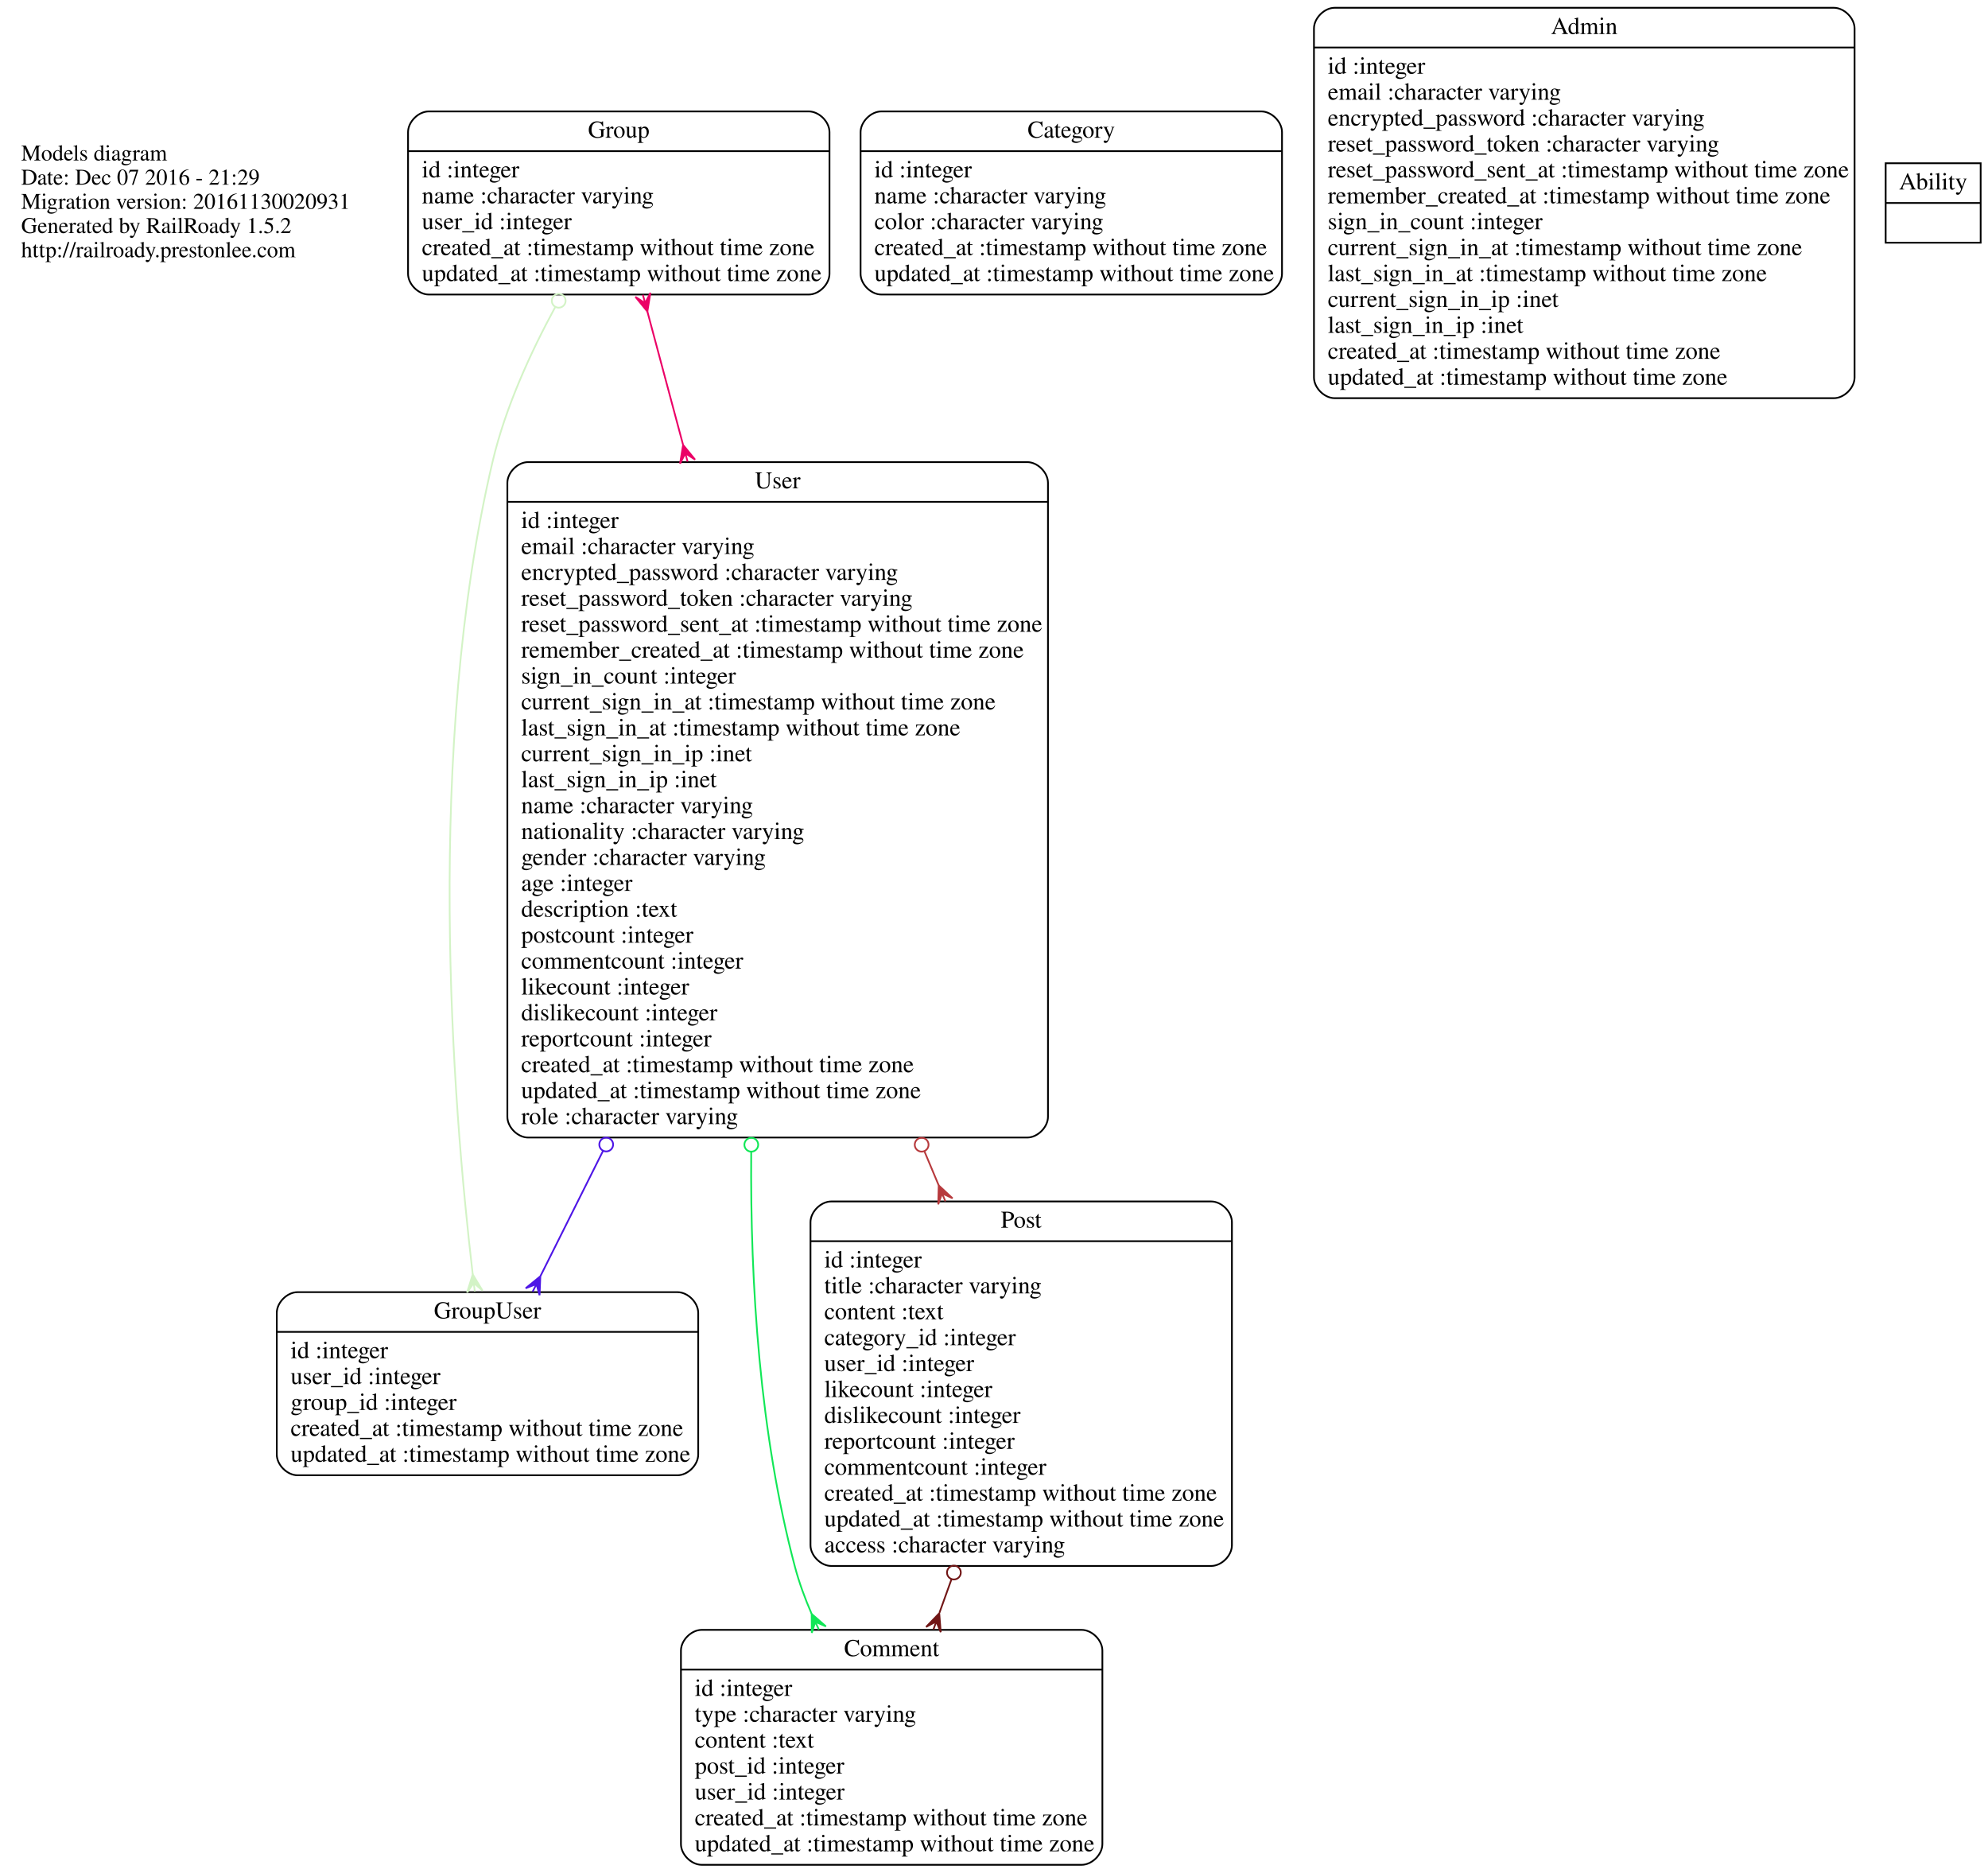
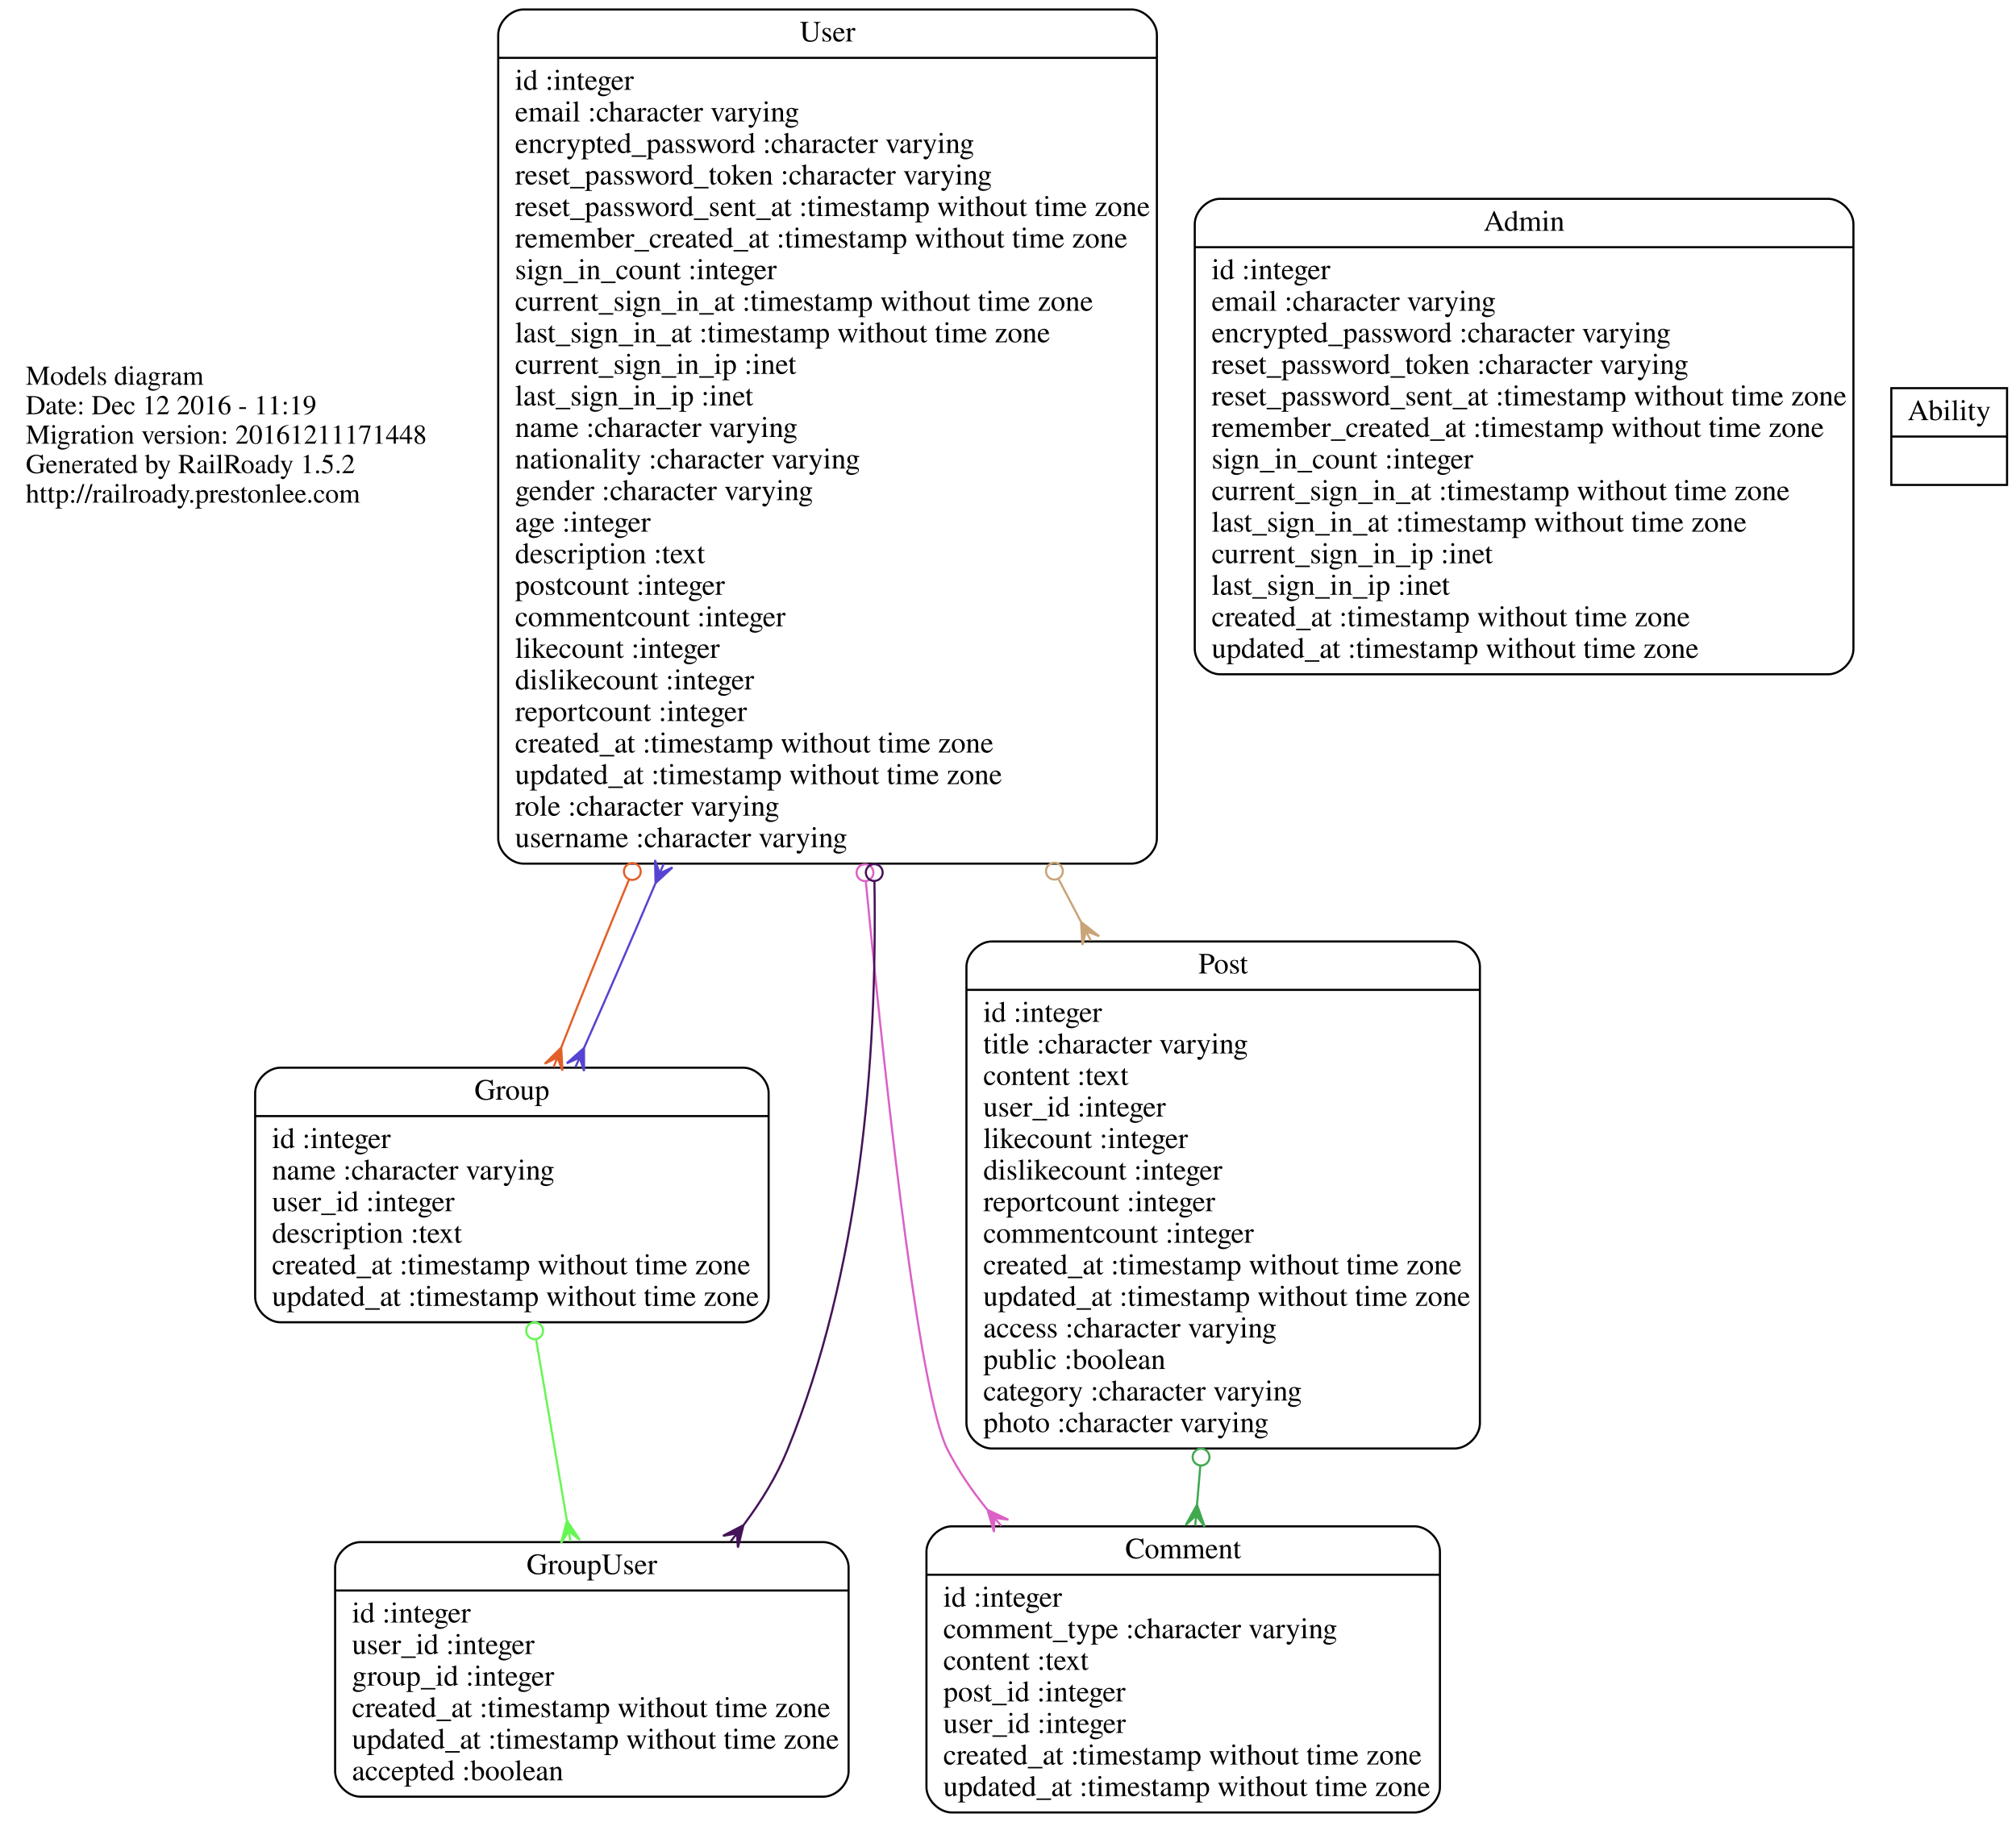
- <svg xmlns="http://www.w3.org/2000/svg" width="1151pt" height="1084pt" viewBox="0.00 0.00 1150.50 1084.00">
-   <g id="graph0" class="graph" transform="scale(1 1) rotate(0) translate(4 1080)">
-     <polygon fill="none" stroke="none" points="-4,4 -4,-1080 1146.5,-1080 1146.5,4 -4,4" />
+ <svg xmlns="http://www.w3.org/2000/svg" width="958pt" height="866pt" viewBox="0.00 0.00 957.50 866.00">
+   <g id="graph0" class="graph" transform="scale(1 1) rotate(0) translate(4 862)">
+     <polygon fill="none" stroke="none" points="-4,4 -4,-862 953.5,-862 953.5,4 -4,4" />
    <g id="node1" class="node">
-       <text text-anchor="start" x="8" y="-987.1" font-family="Times,serif" font-size="13.00">Models diagram</text>
-       <text text-anchor="start" x="8" y="-973.1" font-family="Times,serif" font-size="13.00">Date: Dec 07 2016 - 21:29</text>
-       <text text-anchor="start" x="8" y="-959.1" font-family="Times,serif" font-size="13.00">Migration version: 20161130020931</text>
-       <text text-anchor="start" x="8" y="-945.1" font-family="Times,serif" font-size="13.00">Generated by RailRoady 1.5.2</text>
-       <text text-anchor="start" x="8" y="-931.1" font-family="Times,serif" font-size="13.00">http://railroady.prestonlee.com</text>
+       <text text-anchor="start" x="8" y="-679.1" font-family="Times,serif" font-size="13.00">Models diagram</text>
+       <text text-anchor="start" x="8" y="-665.1" font-family="Times,serif" font-size="13.00">Date: Dec 12 2016 - 11:19</text>
+       <text text-anchor="start" x="8" y="-651.1" font-family="Times,serif" font-size="13.00">Migration version: 20161211171448</text>
+       <text text-anchor="start" x="8" y="-637.1" font-family="Times,serif" font-size="13.00">Generated by RailRoady 1.5.2</text>
+       <text text-anchor="start" x="8" y="-623.1" font-family="Times,serif" font-size="13.00">http://railroady.prestonlee.com</text>
    </g>
    <g id="node2" class="node">
-       <path fill="none" stroke="black" d="M402,-0.5C402,-0.5 622,-0.5 622,-0.5 628,-0.5 634,-6.5 634,-12.5 634,-12.5 634,-124.5 634,-124.5 634,-130.5 628,-136.5 622,-136.5 622,-136.5 402,-136.5 402,-136.5 396,-136.5 390,-130.5 390,-124.5 390,-124.5 390,-12.5 390,-12.5 390,-6.5 396,-0.5 402,-0.5" />
-       <text text-anchor="middle" x="512" y="-121.3" font-family="Times,serif" font-size="14.00">Comment</text>
-       <polyline fill="none" stroke="black" points="390,-113.5 634,-113.5 " />
-       <text text-anchor="start" x="398" y="-98.3" font-family="Times,serif" font-size="14.00">id :integer</text>
-       <text text-anchor="start" x="398" y="-83.3" font-family="Times,serif" font-size="14.00">type :character varying</text>
-       <text text-anchor="start" x="398" y="-68.3" font-family="Times,serif" font-size="14.00">content :text</text>
-       <text text-anchor="start" x="398" y="-53.3" font-family="Times,serif" font-size="14.00">post_id :integer</text>
-       <text text-anchor="start" x="398" y="-38.3" font-family="Times,serif" font-size="14.00">user_id :integer</text>
-       <text text-anchor="start" x="398" y="-23.3" font-family="Times,serif" font-size="14.00">created_at :timestamp without time zone</text>
-       <text text-anchor="start" x="398" y="-8.3" font-family="Times,serif" font-size="14.00">updated_at :timestamp without time zone</text>
+       <path fill="none" stroke="black" d="M448,-0.5C448,-0.5 668,-0.5 668,-0.5 674,-0.5 680,-6.5 680,-12.5 680,-12.5 680,-124.5 680,-124.5 680,-130.5 674,-136.5 668,-136.5 668,-136.5 448,-136.5 448,-136.5 442,-136.5 436,-130.5 436,-124.5 436,-124.5 436,-12.5 436,-12.5 436,-6.5 442,-0.5 448,-0.5" />
+       <text text-anchor="middle" x="558" y="-121.3" font-family="Times,serif" font-size="14.00">Comment</text>
+       <polyline fill="none" stroke="black" points="436,-113.5 680,-113.5 " />
+       <text text-anchor="start" x="444" y="-98.3" font-family="Times,serif" font-size="14.00">id :integer</text>
+       <text text-anchor="start" x="444" y="-83.3" font-family="Times,serif" font-size="14.00">comment_type :character varying</text>
+       <text text-anchor="start" x="444" y="-68.3" font-family="Times,serif" font-size="14.00">content :text</text>
+       <text text-anchor="start" x="444" y="-53.3" font-family="Times,serif" font-size="14.00">post_id :integer</text>
+       <text text-anchor="start" x="444" y="-38.3" font-family="Times,serif" font-size="14.00">user_id :integer</text>
+       <text text-anchor="start" x="444" y="-23.3" font-family="Times,serif" font-size="14.00">created_at :timestamp without time zone</text>
+       <text text-anchor="start" x="444" y="-8.3" font-family="Times,serif" font-size="14.00">updated_at :timestamp without time zone</text>
    </g>
    <g id="node3" class="node">
-       <path fill="none" stroke="black" d="M477,-173.5C477,-173.5 697,-173.5 697,-173.5 703,-173.5 709,-179.5 709,-185.5 709,-185.5 709,-372.5 709,-372.5 709,-378.5 703,-384.5 697,-384.5 697,-384.5 477,-384.5 477,-384.5 471,-384.5 465,-378.5 465,-372.5 465,-372.5 465,-185.5 465,-185.5 465,-179.5 471,-173.5 477,-173.5" />
-       <text text-anchor="middle" x="587" y="-369.3" font-family="Times,serif" font-size="14.00">Post</text>
-       <polyline fill="none" stroke="black" points="465,-361.5 709,-361.5 " />
-       <text text-anchor="start" x="473" y="-346.3" font-family="Times,serif" font-size="14.00">id :integer</text>
-       <text text-anchor="start" x="473" y="-331.3" font-family="Times,serif" font-size="14.00">title :character varying</text>
-       <text text-anchor="start" x="473" y="-316.3" font-family="Times,serif" font-size="14.00">content :text</text>
-       <text text-anchor="start" x="473" y="-301.3" font-family="Times,serif" font-size="14.00">category_id :integer</text>
-       <text text-anchor="start" x="473" y="-286.3" font-family="Times,serif" font-size="14.00">user_id :integer</text>
-       <text text-anchor="start" x="473" y="-271.3" font-family="Times,serif" font-size="14.00">likecount :integer</text>
-       <text text-anchor="start" x="473" y="-256.3" font-family="Times,serif" font-size="14.00">dislikecount :integer</text>
-       <text text-anchor="start" x="473" y="-241.3" font-family="Times,serif" font-size="14.00">reportcount :integer</text>
-       <text text-anchor="start" x="473" y="-226.3" font-family="Times,serif" font-size="14.00">commentcount :integer</text>
-       <text text-anchor="start" x="473" y="-211.3" font-family="Times,serif" font-size="14.00">created_at :timestamp without time zone</text>
-       <text text-anchor="start" x="473" y="-196.3" font-family="Times,serif" font-size="14.00">updated_at :timestamp without time zone</text>
-       <text text-anchor="start" x="473" y="-181.3" font-family="Times,serif" font-size="14.00">access :character varying</text>
+       <path fill="none" stroke="black" d="M467,-173.5C467,-173.5 687,-173.5 687,-173.5 693,-173.5 699,-179.5 699,-185.5 699,-185.5 699,-402.5 699,-402.5 699,-408.5 693,-414.5 687,-414.5 687,-414.5 467,-414.5 467,-414.5 461,-414.5 455,-408.5 455,-402.5 455,-402.5 455,-185.5 455,-185.5 455,-179.5 461,-173.5 467,-173.5" />
+       <text text-anchor="middle" x="577" y="-399.3" font-family="Times,serif" font-size="14.00">Post</text>
+       <polyline fill="none" stroke="black" points="455,-391.5 699,-391.5 " />
+       <text text-anchor="start" x="463" y="-376.3" font-family="Times,serif" font-size="14.00">id :integer</text>
+       <text text-anchor="start" x="463" y="-361.3" font-family="Times,serif" font-size="14.00">title :character varying</text>
+       <text text-anchor="start" x="463" y="-346.3" font-family="Times,serif" font-size="14.00">content :text</text>
+       <text text-anchor="start" x="463" y="-331.3" font-family="Times,serif" font-size="14.00">user_id :integer</text>
+       <text text-anchor="start" x="463" y="-316.3" font-family="Times,serif" font-size="14.00">likecount :integer</text>
+       <text text-anchor="start" x="463" y="-301.3" font-family="Times,serif" font-size="14.00">dislikecount :integer</text>
+       <text text-anchor="start" x="463" y="-286.3" font-family="Times,serif" font-size="14.00">reportcount :integer</text>
+       <text text-anchor="start" x="463" y="-271.3" font-family="Times,serif" font-size="14.00">commentcount :integer</text>
+       <text text-anchor="start" x="463" y="-256.3" font-family="Times,serif" font-size="14.00">created_at :timestamp without time zone</text>
+       <text text-anchor="start" x="463" y="-241.3" font-family="Times,serif" font-size="14.00">updated_at :timestamp without time zone</text>
+       <text text-anchor="start" x="463" y="-226.3" font-family="Times,serif" font-size="14.00">access :character varying</text>
+       <text text-anchor="start" x="463" y="-211.3" font-family="Times,serif" font-size="14.00">public :boolean</text>
+       <text text-anchor="start" x="463" y="-196.3" font-family="Times,serif" font-size="14.00">category :character varying</text>
+       <text text-anchor="start" x="463" y="-181.3" font-family="Times,serif" font-size="14.00">photo :character varying</text>
    </g>
    <g id="edge1" class="edge">
-       <path fill="none" stroke="#711616" d="M546.653,-165.836C544.308,-159.317 541.978,-152.839 539.7,-146.506" />
-       <ellipse fill="none" stroke="#711616" cx="548.036" cy="-169.681" rx="4" ry="4" />
-       <polygon fill="#711616" stroke="#711616" points="539.553,-146.097 540.403,-135.164 537.861,-141.392 536.168,-136.687 536.168,-136.687 536.168,-136.687 537.861,-141.392 531.934,-138.211 539.553,-146.097 539.553,-146.097" />
+       <path fill="none" stroke="#40a94f" d="M566.134,-165.183C565.604,-158.942 565.079,-152.769 564.567,-146.745" />
+       <ellipse fill="none" stroke="#40a94f" cx="566.494" cy="-169.413" rx="4" ry="4" />
+       <polygon fill="#40a94f" stroke="#40a94f" points="564.565,-146.725 568.202,-136.38 564.142,-141.743 563.718,-136.761 563.718,-136.761 563.718,-136.761 564.142,-141.743 559.234,-137.142 564.565,-146.725 564.565,-146.725" />
    </g>
    <g id="node4" class="node">
-       <path fill="none" stroke="black" d="M506,-909.5C506,-909.5 726,-909.5 726,-909.5 732,-909.5 738,-915.5 738,-921.5 738,-921.5 738,-1003.5 738,-1003.5 738,-1009.5 732,-1015.5 726,-1015.5 726,-1015.5 506,-1015.5 506,-1015.5 500,-1015.5 494,-1009.5 494,-1003.5 494,-1003.5 494,-921.5 494,-921.5 494,-915.5 500,-909.5 506,-909.5" />
-       <text text-anchor="middle" x="616" y="-1000.3" font-family="Times,serif" font-size="14.00">Category</text>
-       <polyline fill="none" stroke="black" points="494,-992.5 738,-992.5 " />
-       <text text-anchor="start" x="502" y="-977.3" font-family="Times,serif" font-size="14.00">id :integer</text>
-       <text text-anchor="start" x="502" y="-962.3" font-family="Times,serif" font-size="14.00">name :character varying</text>
-       <text text-anchor="start" x="502" y="-947.3" font-family="Times,serif" font-size="14.00">color :character varying</text>
-       <text text-anchor="start" x="502" y="-932.3" font-family="Times,serif" font-size="14.00">created_at :timestamp without time zone</text>
-       <text text-anchor="start" x="502" y="-917.3" font-family="Times,serif" font-size="14.00">updated_at :timestamp without time zone</text>
+       <path fill="none" stroke="black" d="M575.5,-541.5C575.5,-541.5 864.5,-541.5 864.5,-541.5 870.5,-541.5 876.5,-547.5 876.5,-553.5 876.5,-553.5 876.5,-755.5 876.5,-755.5 876.5,-761.5 870.5,-767.5 864.5,-767.5 864.5,-767.5 575.5,-767.5 575.5,-767.5 569.5,-767.5 563.5,-761.5 563.5,-755.5 563.5,-755.5 563.5,-553.5 563.5,-553.5 563.5,-547.5 569.5,-541.5 575.5,-541.5" />
+       <text text-anchor="middle" x="720" y="-752.3" font-family="Times,serif" font-size="14.00">Admin</text>
+       <polyline fill="none" stroke="black" points="563.5,-744.5 876.5,-744.5 " />
+       <text text-anchor="start" x="571.5" y="-729.3" font-family="Times,serif" font-size="14.00">id :integer</text>
+       <text text-anchor="start" x="571.5" y="-714.3" font-family="Times,serif" font-size="14.00">email :character varying</text>
+       <text text-anchor="start" x="571.5" y="-699.3" font-family="Times,serif" font-size="14.00">encrypted_password :character varying</text>
+       <text text-anchor="start" x="571.5" y="-684.3" font-family="Times,serif" font-size="14.00">reset_password_token :character varying</text>
+       <text text-anchor="start" x="571.5" y="-669.3" font-family="Times,serif" font-size="14.00">reset_password_sent_at :timestamp without time zone</text>
+       <text text-anchor="start" x="571.5" y="-654.3" font-family="Times,serif" font-size="14.00">remember_created_at :timestamp without time zone</text>
+       <text text-anchor="start" x="571.5" y="-639.3" font-family="Times,serif" font-size="14.00">sign_in_count :integer</text>
+       <text text-anchor="start" x="571.5" y="-624.3" font-family="Times,serif" font-size="14.00">current_sign_in_at :timestamp without time zone</text>
+       <text text-anchor="start" x="571.5" y="-609.3" font-family="Times,serif" font-size="14.00">last_sign_in_at :timestamp without time zone</text>
+       <text text-anchor="start" x="571.5" y="-594.3" font-family="Times,serif" font-size="14.00">current_sign_in_ip :inet</text>
+       <text text-anchor="start" x="571.5" y="-579.3" font-family="Times,serif" font-size="14.00">last_sign_in_ip :inet</text>
+       <text text-anchor="start" x="571.5" y="-564.3" font-family="Times,serif" font-size="14.00">created_at :timestamp without time zone</text>
+       <text text-anchor="start" x="571.5" y="-549.3" font-family="Times,serif" font-size="14.00">updated_at :timestamp without time zone</text>
    </g>
    <g id="node5" class="node">
-       <path fill="none" stroke="black" d="M768.5,-849.5C768.5,-849.5 1057.5,-849.5 1057.5,-849.5 1063.5,-849.5 1069.5,-855.5 1069.5,-861.5 1069.5,-861.5 1069.5,-1063.5 1069.5,-1063.5 1069.5,-1069.5 1063.5,-1075.5 1057.5,-1075.5 1057.5,-1075.5 768.5,-1075.5 768.5,-1075.5 762.5,-1075.5 756.5,-1069.5 756.5,-1063.5 756.5,-1063.5 756.5,-861.5 756.5,-861.5 756.5,-855.5 762.5,-849.5 768.5,-849.5" />
-       <text text-anchor="middle" x="913" y="-1060.3" font-family="Times,serif" font-size="14.00">Admin</text>
-       <polyline fill="none" stroke="black" points="756.5,-1052.5 1069.5,-1052.5 " />
-       <text text-anchor="start" x="764.5" y="-1037.3" font-family="Times,serif" font-size="14.00">id :integer</text>
-       <text text-anchor="start" x="764.5" y="-1022.3" font-family="Times,serif" font-size="14.00">email :character varying</text>
-       <text text-anchor="start" x="764.5" y="-1007.3" font-family="Times,serif" font-size="14.00">encrypted_password :character varying</text>
-       <text text-anchor="start" x="764.5" y="-992.3" font-family="Times,serif" font-size="14.00">reset_password_token :character varying</text>
-       <text text-anchor="start" x="764.5" y="-977.3" font-family="Times,serif" font-size="14.00">reset_password_sent_at :timestamp without time zone</text>
-       <text text-anchor="start" x="764.5" y="-962.3" font-family="Times,serif" font-size="14.00">remember_created_at :timestamp without time zone</text>
-       <text text-anchor="start" x="764.5" y="-947.3" font-family="Times,serif" font-size="14.00">sign_in_count :integer</text>
-       <text text-anchor="start" x="764.5" y="-932.3" font-family="Times,serif" font-size="14.00">current_sign_in_at :timestamp without time zone</text>
-       <text text-anchor="start" x="764.5" y="-917.3" font-family="Times,serif" font-size="14.00">last_sign_in_at :timestamp without time zone</text>
-       <text text-anchor="start" x="764.5" y="-902.3" font-family="Times,serif" font-size="14.00">current_sign_in_ip :inet</text>
-       <text text-anchor="start" x="764.5" y="-887.3" font-family="Times,serif" font-size="14.00">last_sign_in_ip :inet</text>
-       <text text-anchor="start" x="764.5" y="-872.3" font-family="Times,serif" font-size="14.00">created_at :timestamp without time zone</text>
-       <text text-anchor="start" x="764.5" y="-857.3" font-family="Times,serif" font-size="14.00">updated_at :timestamp without time zone</text>
+       <path fill="none" stroke="black" d="M129,-233.5C129,-233.5 349,-233.5 349,-233.5 355,-233.5 361,-239.5 361,-245.5 361,-245.5 361,-342.5 361,-342.5 361,-348.5 355,-354.5 349,-354.5 349,-354.5 129,-354.5 129,-354.5 123,-354.5 117,-348.5 117,-342.5 117,-342.5 117,-245.5 117,-245.5 117,-239.5 123,-233.5 129,-233.5" />
+       <text text-anchor="middle" x="239" y="-339.3" font-family="Times,serif" font-size="14.00">Group</text>
+       <polyline fill="none" stroke="black" points="117,-331.5 361,-331.5 " />
+       <text text-anchor="start" x="125" y="-316.3" font-family="Times,serif" font-size="14.00">id :integer</text>
+       <text text-anchor="start" x="125" y="-301.3" font-family="Times,serif" font-size="14.00">name :character varying</text>
+       <text text-anchor="start" x="125" y="-286.3" font-family="Times,serif" font-size="14.00">user_id :integer</text>
+       <text text-anchor="start" x="125" y="-271.3" font-family="Times,serif" font-size="14.00">description :text</text>
+       <text text-anchor="start" x="125" y="-256.3" font-family="Times,serif" font-size="14.00">created_at :timestamp without time zone</text>
+       <text text-anchor="start" x="125" y="-241.3" font-family="Times,serif" font-size="14.00">updated_at :timestamp without time zone</text>
    </g>
    <g id="node6" class="node">
-       <path fill="none" stroke="black" d="M244,-909.5C244,-909.5 464,-909.5 464,-909.5 470,-909.5 476,-915.5 476,-921.5 476,-921.5 476,-1003.5 476,-1003.5 476,-1009.5 470,-1015.5 464,-1015.5 464,-1015.5 244,-1015.5 244,-1015.5 238,-1015.5 232,-1009.5 232,-1003.5 232,-1003.5 232,-921.5 232,-921.5 232,-915.5 238,-909.5 244,-909.5" />
-       <text text-anchor="middle" x="354" y="-1000.3" font-family="Times,serif" font-size="14.00">Group</text>
-       <polyline fill="none" stroke="black" points="232,-992.5 476,-992.5 " />
-       <text text-anchor="start" x="240" y="-977.3" font-family="Times,serif" font-size="14.00">id :integer</text>
-       <text text-anchor="start" x="240" y="-962.3" font-family="Times,serif" font-size="14.00">name :character varying</text>
-       <text text-anchor="start" x="240" y="-947.3" font-family="Times,serif" font-size="14.00">user_id :integer</text>
-       <text text-anchor="start" x="240" y="-932.3" font-family="Times,serif" font-size="14.00">created_at :timestamp without time zone</text>
-       <text text-anchor="start" x="240" y="-917.3" font-family="Times,serif" font-size="14.00">updated_at :timestamp without time zone</text>
+       <path fill="none" stroke="black" d="M167,-8C167,-8 387,-8 387,-8 393,-8 399,-14 399,-20 399,-20 399,-117 399,-117 399,-123 393,-129 387,-129 387,-129 167,-129 167,-129 161,-129 155,-123 155,-117 155,-117 155,-20 155,-20 155,-14 161,-8 167,-8" />
+       <text text-anchor="middle" x="277" y="-113.8" font-family="Times,serif" font-size="14.00">GroupUser</text>
+       <polyline fill="none" stroke="black" points="155,-106 399,-106 " />
+       <text text-anchor="start" x="163" y="-90.8" font-family="Times,serif" font-size="14.00">id :integer</text>
+       <text text-anchor="start" x="163" y="-75.8" font-family="Times,serif" font-size="14.00">user_id :integer</text>
+       <text text-anchor="start" x="163" y="-60.8" font-family="Times,serif" font-size="14.00">group_id :integer</text>
+       <text text-anchor="start" x="163" y="-45.8" font-family="Times,serif" font-size="14.00">created_at :timestamp without time zone</text>
+       <text text-anchor="start" x="163" y="-30.8" font-family="Times,serif" font-size="14.00">updated_at :timestamp without time zone</text>
+       <text text-anchor="start" x="163" y="-15.8" font-family="Times,serif" font-size="14.00">accepted :boolean</text>
+     </g>
+     <g id="edge2" class="edge">
+       <path fill="none" stroke="#65f752" d="M250.505,-225.334C255.137,-198.092 260.476,-166.687 265.143,-139.24" />
+       <ellipse fill="none" stroke="#65f752" cx="249.804" cy="-229.456" rx="4" ry="4" />
+       <polygon fill="#65f752" stroke="#65f752" points="265.153,-139.181 271.265,-130.076 265.991,-134.251 266.829,-129.322 266.829,-129.322 266.829,-129.322 265.991,-134.251 262.393,-128.568 265.153,-139.181 265.153,-139.181" />
    </g>
    <g id="node7" class="node">
-       <path fill="none" stroke="black" d="M168,-226C168,-226 388,-226 388,-226 394,-226 400,-232 400,-238 400,-238 400,-320 400,-320 400,-326 394,-332 388,-332 388,-332 168,-332 168,-332 162,-332 156,-326 156,-320 156,-320 156,-238 156,-238 156,-232 162,-226 168,-226" />
-       <text text-anchor="middle" x="278" y="-316.8" font-family="Times,serif" font-size="14.00">GroupUser</text>
-       <polyline fill="none" stroke="black" points="156,-309 400,-309 " />
-       <text text-anchor="start" x="164" y="-293.8" font-family="Times,serif" font-size="14.00">id :integer</text>
-       <text text-anchor="start" x="164" y="-278.8" font-family="Times,serif" font-size="14.00">user_id :integer</text>
-       <text text-anchor="start" x="164" y="-263.8" font-family="Times,serif" font-size="14.00">group_id :integer</text>
-       <text text-anchor="start" x="164" y="-248.8" font-family="Times,serif" font-size="14.00">created_at :timestamp without time zone</text>
-       <text text-anchor="start" x="164" y="-233.8" font-family="Times,serif" font-size="14.00">updated_at :timestamp without time zone</text>
+       <path fill="none" stroke="black" d="M244.5,-451.5C244.5,-451.5 533.5,-451.5 533.5,-451.5 539.5,-451.5 545.5,-457.5 545.5,-463.5 545.5,-463.5 545.5,-845.5 545.5,-845.5 545.5,-851.5 539.5,-857.5 533.5,-857.5 533.5,-857.5 244.5,-857.5 244.5,-857.5 238.5,-857.5 232.5,-851.5 232.5,-845.5 232.5,-845.5 232.5,-463.5 232.5,-463.5 232.5,-457.5 238.5,-451.5 244.5,-451.5" />
+       <text text-anchor="middle" x="389" y="-842.3" font-family="Times,serif" font-size="14.00">User</text>
+       <polyline fill="none" stroke="black" points="232.5,-834.5 545.5,-834.5 " />
+       <text text-anchor="start" x="240.5" y="-819.3" font-family="Times,serif" font-size="14.00">id :integer</text>
+       <text text-anchor="start" x="240.5" y="-804.3" font-family="Times,serif" font-size="14.00">email :character varying</text>
+       <text text-anchor="start" x="240.5" y="-789.3" font-family="Times,serif" font-size="14.00">encrypted_password :character varying</text>
+       <text text-anchor="start" x="240.5" y="-774.3" font-family="Times,serif" font-size="14.00">reset_password_token :character varying</text>
+       <text text-anchor="start" x="240.5" y="-759.3" font-family="Times,serif" font-size="14.00">reset_password_sent_at :timestamp without time zone</text>
+       <text text-anchor="start" x="240.5" y="-744.3" font-family="Times,serif" font-size="14.00">remember_created_at :timestamp without time zone</text>
+       <text text-anchor="start" x="240.5" y="-729.3" font-family="Times,serif" font-size="14.00">sign_in_count :integer</text>
+       <text text-anchor="start" x="240.5" y="-714.3" font-family="Times,serif" font-size="14.00">current_sign_in_at :timestamp without time zone</text>
+       <text text-anchor="start" x="240.5" y="-699.3" font-family="Times,serif" font-size="14.00">last_sign_in_at :timestamp without time zone</text>
+       <text text-anchor="start" x="240.5" y="-684.3" font-family="Times,serif" font-size="14.00">current_sign_in_ip :inet</text>
+       <text text-anchor="start" x="240.5" y="-669.3" font-family="Times,serif" font-size="14.00">last_sign_in_ip :inet</text>
+       <text text-anchor="start" x="240.5" y="-654.3" font-family="Times,serif" font-size="14.00">name :character varying</text>
+       <text text-anchor="start" x="240.5" y="-639.3" font-family="Times,serif" font-size="14.00">nationality :character varying</text>
+       <text text-anchor="start" x="240.5" y="-624.3" font-family="Times,serif" font-size="14.00">gender :character varying</text>
+       <text text-anchor="start" x="240.5" y="-609.3" font-family="Times,serif" font-size="14.00">age :integer</text>
+       <text text-anchor="start" x="240.5" y="-594.3" font-family="Times,serif" font-size="14.00">description :text</text>
+       <text text-anchor="start" x="240.5" y="-579.3" font-family="Times,serif" font-size="14.00">postcount :integer</text>
+       <text text-anchor="start" x="240.5" y="-564.3" font-family="Times,serif" font-size="14.00">commentcount :integer</text>
+       <text text-anchor="start" x="240.5" y="-549.3" font-family="Times,serif" font-size="14.00">likecount :integer</text>
+       <text text-anchor="start" x="240.5" y="-534.3" font-family="Times,serif" font-size="14.00">dislikecount :integer</text>
+       <text text-anchor="start" x="240.5" y="-519.3" font-family="Times,serif" font-size="14.00">reportcount :integer</text>
+       <text text-anchor="start" x="240.5" y="-504.3" font-family="Times,serif" font-size="14.00">created_at :timestamp without time zone</text>
+       <text text-anchor="start" x="240.5" y="-489.3" font-family="Times,serif" font-size="14.00">updated_at :timestamp without time zone</text>
+       <text text-anchor="start" x="240.5" y="-474.3" font-family="Times,serif" font-size="14.00">role :character varying</text>
+       <text text-anchor="start" x="240.5" y="-459.3" font-family="Times,serif" font-size="14.00">username :character varying</text>
    </g>
-     <g id="edge2" class="edge">
-       <path fill="none" stroke="#d3f3c6" d="M317.152,-902.135C302.898,-875.85 288.283,-843.928 281,-813 241.835,-646.673 257.61,-442.974 269.444,-342.359" />
-       <ellipse fill="none" stroke="#d3f3c6" cx="319.224" cy="-905.891" rx="4" ry="4" />
-       <polygon fill="#d3f3c6" stroke="#d3f3c6" points="269.452,-342.291 275.115,-332.9 270.05,-337.327 270.647,-332.362 270.647,-332.362 270.647,-332.362 270.05,-337.327 266.179,-331.825 269.452,-342.291 269.452,-342.291" />
+     <g id="edge3" class="edge">
+       <path fill="none" stroke="#5544d1" d="M273.332,-364.016C283.576,-387.005 295.248,-413.948 307.149,-441.979" />
+       <polygon fill="#5544d1" stroke="#5544d1" points="273.269,-363.874 273.29,-352.908 271.226,-359.311 269.182,-354.747 269.182,-354.747 269.182,-354.747 271.226,-359.311 265.075,-356.586 273.269,-363.874 273.269,-363.874" />
+       <polygon fill="#5544d1" stroke="#5544d1" points="307.265,-442.253 307.023,-453.216 309.216,-446.857 311.166,-451.461 311.166,-451.461 311.166,-451.461 309.216,-446.857 315.31,-449.706 307.265,-442.253 307.265,-442.253" />
+     </g>
+     <g id="edge5" class="edge">
+       <path fill="none" stroke="#dc61c6" d="M407.185,-443.107C418.546,-325.555 433.366,-197.783 446,-173 451.115,-162.966 457.623,-153.409 464.919,-144.447" />
+       <ellipse fill="none" stroke="#dc61c6" cx="406.79" cy="-447.211" rx="4" ry="4" />
+       <polygon fill="#dc61c6" stroke="#dc61c6" points="465.02,-144.329 474.939,-139.652 468.27,-140.528 471.519,-136.728 471.519,-136.728 471.519,-136.728 468.27,-140.528 468.099,-133.804 465.02,-144.329 465.02,-144.329" />
+     </g>
+     <g id="edge4" class="edge">
+       <path fill="none" stroke="#c9a477" d="M498.752,-444.212C502.331,-437.387 505.879,-430.622 509.373,-423.958" />
+       <ellipse fill="none" stroke="#c9a477" cx="496.808" cy="-447.919" rx="4" ry="4" />
+       <polygon fill="#c9a477" stroke="#c9a477" points="509.46,-423.793 518.089,-417.027 511.782,-419.365 514.104,-414.937 514.104,-414.937 514.104,-414.937 511.782,-419.365 510.119,-412.847 509.46,-423.793 509.46,-423.793" />
+     </g>
+     <g id="edge7" class="edge">
+       <path fill="none" stroke="#e26028" d="M294.693,-444.034C282.856,-415.349 271.699,-387.726 262.502,-364.22" />
+       <ellipse fill="none" stroke="#e26028" cx="296.235" cy="-447.765" rx="4" ry="4" />
+       <polygon fill="#e26028" stroke="#e26028" points="262.442,-364.066 263.009,-353.115 260.629,-359.407 258.815,-354.747 258.815,-354.747 258.815,-354.747 260.629,-359.407 254.621,-356.379 262.442,-364.066 262.442,-364.066" />
+     </g>
+     <g id="edge6" class="edge">
+       <path fill="none" stroke="#451358" d="M411.276,-443.196C412.744,-356.665 404.194,-257.197 370,-173 364.88,-160.393 357.511,-148.323 349.13,-137.164" />
+       <ellipse fill="none" stroke="#451358" cx="411.192" cy="-447.262" rx="4" ry="4" />
+       <polygon fill="#451358" stroke="#451358" points="349.05,-137.063 346.402,-126.422 345.958,-133.134 342.866,-129.205 342.866,-129.205 342.866,-129.205 345.958,-133.134 339.33,-131.988 349.05,-137.063 349.05,-137.063" />
    </g>
    <g id="node8" class="node">
-       <path fill="none" stroke="black" d="M301.5,-421.5C301.5,-421.5 590.5,-421.5 590.5,-421.5 596.5,-421.5 602.5,-427.5 602.5,-433.5 602.5,-433.5 602.5,-800.5 602.5,-800.5 602.5,-806.5 596.5,-812.5 590.5,-812.5 590.5,-812.5 301.5,-812.5 301.5,-812.5 295.5,-812.5 289.5,-806.5 289.5,-800.5 289.5,-800.5 289.5,-433.5 289.5,-433.5 289.5,-427.5 295.5,-421.5 301.5,-421.5" />
-       <text text-anchor="middle" x="446" y="-797.3" font-family="Times,serif" font-size="14.00">User</text>
-       <polyline fill="none" stroke="black" points="289.5,-789.5 602.5,-789.5 " />
-       <text text-anchor="start" x="297.5" y="-774.3" font-family="Times,serif" font-size="14.00">id :integer</text>
-       <text text-anchor="start" x="297.5" y="-759.3" font-family="Times,serif" font-size="14.00">email :character varying</text>
-       <text text-anchor="start" x="297.5" y="-744.3" font-family="Times,serif" font-size="14.00">encrypted_password :character varying</text>
-       <text text-anchor="start" x="297.5" y="-729.3" font-family="Times,serif" font-size="14.00">reset_password_token :character varying</text>
-       <text text-anchor="start" x="297.5" y="-714.3" font-family="Times,serif" font-size="14.00">reset_password_sent_at :timestamp without time zone</text>
-       <text text-anchor="start" x="297.5" y="-699.3" font-family="Times,serif" font-size="14.00">remember_created_at :timestamp without time zone</text>
-       <text text-anchor="start" x="297.5" y="-684.3" font-family="Times,serif" font-size="14.00">sign_in_count :integer</text>
-       <text text-anchor="start" x="297.5" y="-669.3" font-family="Times,serif" font-size="14.00">current_sign_in_at :timestamp without time zone</text>
-       <text text-anchor="start" x="297.5" y="-654.3" font-family="Times,serif" font-size="14.00">last_sign_in_at :timestamp without time zone</text>
-       <text text-anchor="start" x="297.5" y="-639.3" font-family="Times,serif" font-size="14.00">current_sign_in_ip :inet</text>
-       <text text-anchor="start" x="297.5" y="-624.3" font-family="Times,serif" font-size="14.00">last_sign_in_ip :inet</text>
-       <text text-anchor="start" x="297.5" y="-609.3" font-family="Times,serif" font-size="14.00">name :character varying</text>
-       <text text-anchor="start" x="297.5" y="-594.3" font-family="Times,serif" font-size="14.00">nationality :character varying</text>
-       <text text-anchor="start" x="297.5" y="-579.3" font-family="Times,serif" font-size="14.00">gender :character varying</text>
-       <text text-anchor="start" x="297.5" y="-564.3" font-family="Times,serif" font-size="14.00">age :integer</text>
-       <text text-anchor="start" x="297.5" y="-549.3" font-family="Times,serif" font-size="14.00">description :text</text>
-       <text text-anchor="start" x="297.5" y="-534.3" font-family="Times,serif" font-size="14.00">postcount :integer</text>
-       <text text-anchor="start" x="297.5" y="-519.3" font-family="Times,serif" font-size="14.00">commentcount :integer</text>
-       <text text-anchor="start" x="297.5" y="-504.3" font-family="Times,serif" font-size="14.00">likecount :integer</text>
-       <text text-anchor="start" x="297.5" y="-489.3" font-family="Times,serif" font-size="14.00">dislikecount :integer</text>
-       <text text-anchor="start" x="297.5" y="-474.3" font-family="Times,serif" font-size="14.00">reportcount :integer</text>
-       <text text-anchor="start" x="297.5" y="-459.3" font-family="Times,serif" font-size="14.00">created_at :timestamp without time zone</text>
-       <text text-anchor="start" x="297.5" y="-444.3" font-family="Times,serif" font-size="14.00">updated_at :timestamp without time zone</text>
-       <text text-anchor="start" x="297.5" y="-429.3" font-family="Times,serif" font-size="14.00">role :character varying</text>
-     </g>
-     <g id="edge3" class="edge">
-       <path fill="none" stroke="#eb0066" d="M370.564,-899.656C376.56,-877.267 383.708,-850.58 391.178,-822.69" />
-       <polygon fill="#eb0066" stroke="#eb0066" points="370.56,-899.67 363.626,-908.166 369.266,-904.5 367.973,-909.33 367.973,-909.33 367.973,-909.33 369.266,-904.5 372.32,-910.494 370.56,-899.67 370.56,-899.67" />
-       <polygon fill="#eb0066" stroke="#eb0066" points="391.245,-822.439 398.179,-813.943 392.538,-817.609 393.832,-812.779 393.832,-812.779 393.832,-812.779 392.538,-817.609 389.485,-811.615 391.245,-822.439 391.245,-822.439" />
-     </g>
-     <g id="edge5" class="edge">
-       <path fill="none" stroke="#11e757" d="M430.682,-413.033C430.074,-336.662 435.639,-249.766 456,-173 458.41,-163.913 461.763,-154.749 465.642,-145.829" />
-       <ellipse fill="none" stroke="#11e757" cx="430.729" cy="-417.338" rx="4" ry="4" />
-       <polygon fill="#11e757" stroke="#11e757" points="465.69,-145.725 473.948,-138.51 467.774,-141.18 469.858,-136.635 469.858,-136.635 469.858,-136.635 467.774,-141.18 465.767,-134.759 465.69,-145.725 465.69,-145.725" />
-     </g>
-     <g id="edge4" class="edge">
-       <path fill="none" stroke="#b73a3d" d="M530.988,-413.476C533.764,-406.861 536.508,-400.321 539.203,-393.899" />
-       <ellipse fill="none" stroke="#b73a3d" cx="529.364" cy="-417.345" rx="4" ry="4" />
-       <polygon fill="#b73a3d" stroke="#b73a3d" points="539.244,-393.801 547.263,-386.321 541.179,-389.191 543.114,-384.58 543.114,-384.58 543.114,-384.58 541.179,-389.191 538.964,-382.839 539.244,-393.801 539.244,-393.801" />
-     </g>
-     <g id="edge6" class="edge">
-       <path fill="none" stroke="#4e16e6" d="M344.888,-413.775C331.792,-387.584 319.276,-362.552 308.687,-341.374" />
-       <ellipse fill="none" stroke="#4e16e6" cx="346.728" cy="-417.456" rx="4" ry="4" />
-       <polygon fill="#4e16e6" stroke="#4e16e6" points="308.589,-341.178 308.142,-330.221 306.353,-336.706 304.117,-332.233 304.117,-332.233 304.117,-332.233 306.353,-336.706 300.092,-334.246 308.589,-341.178 308.589,-341.178" />
-     </g>
-     <g id="node9" class="node">
-       <polygon fill="none" stroke="black" points="1087.5,-939.5 1087.5,-985.5 1142.5,-985.5 1142.5,-939.5 1087.5,-939.5" />
-       <text text-anchor="middle" x="1115" y="-970.3" font-family="Times,serif" font-size="14.00">Ability</text>
-       <polyline fill="none" stroke="black" points="1087.5,-962.5 1142.5,-962.5 " />
-       <text text-anchor="middle" x="1115" y="-947.3" font-family="Times,serif" font-size="14.00"> </text>
+       <polygon fill="none" stroke="black" points="894.5,-631.5 894.5,-677.5 949.5,-677.5 949.5,-631.5 894.5,-631.5" />
+       <text text-anchor="middle" x="922" y="-662.3" font-family="Times,serif" font-size="14.00">Ability</text>
+       <polyline fill="none" stroke="black" points="894.5,-654.5 949.5,-654.5 " />
+       <text text-anchor="middle" x="922" y="-639.3" font-family="Times,serif" font-size="14.00"> </text>
    </g>
  </g>
</svg>
